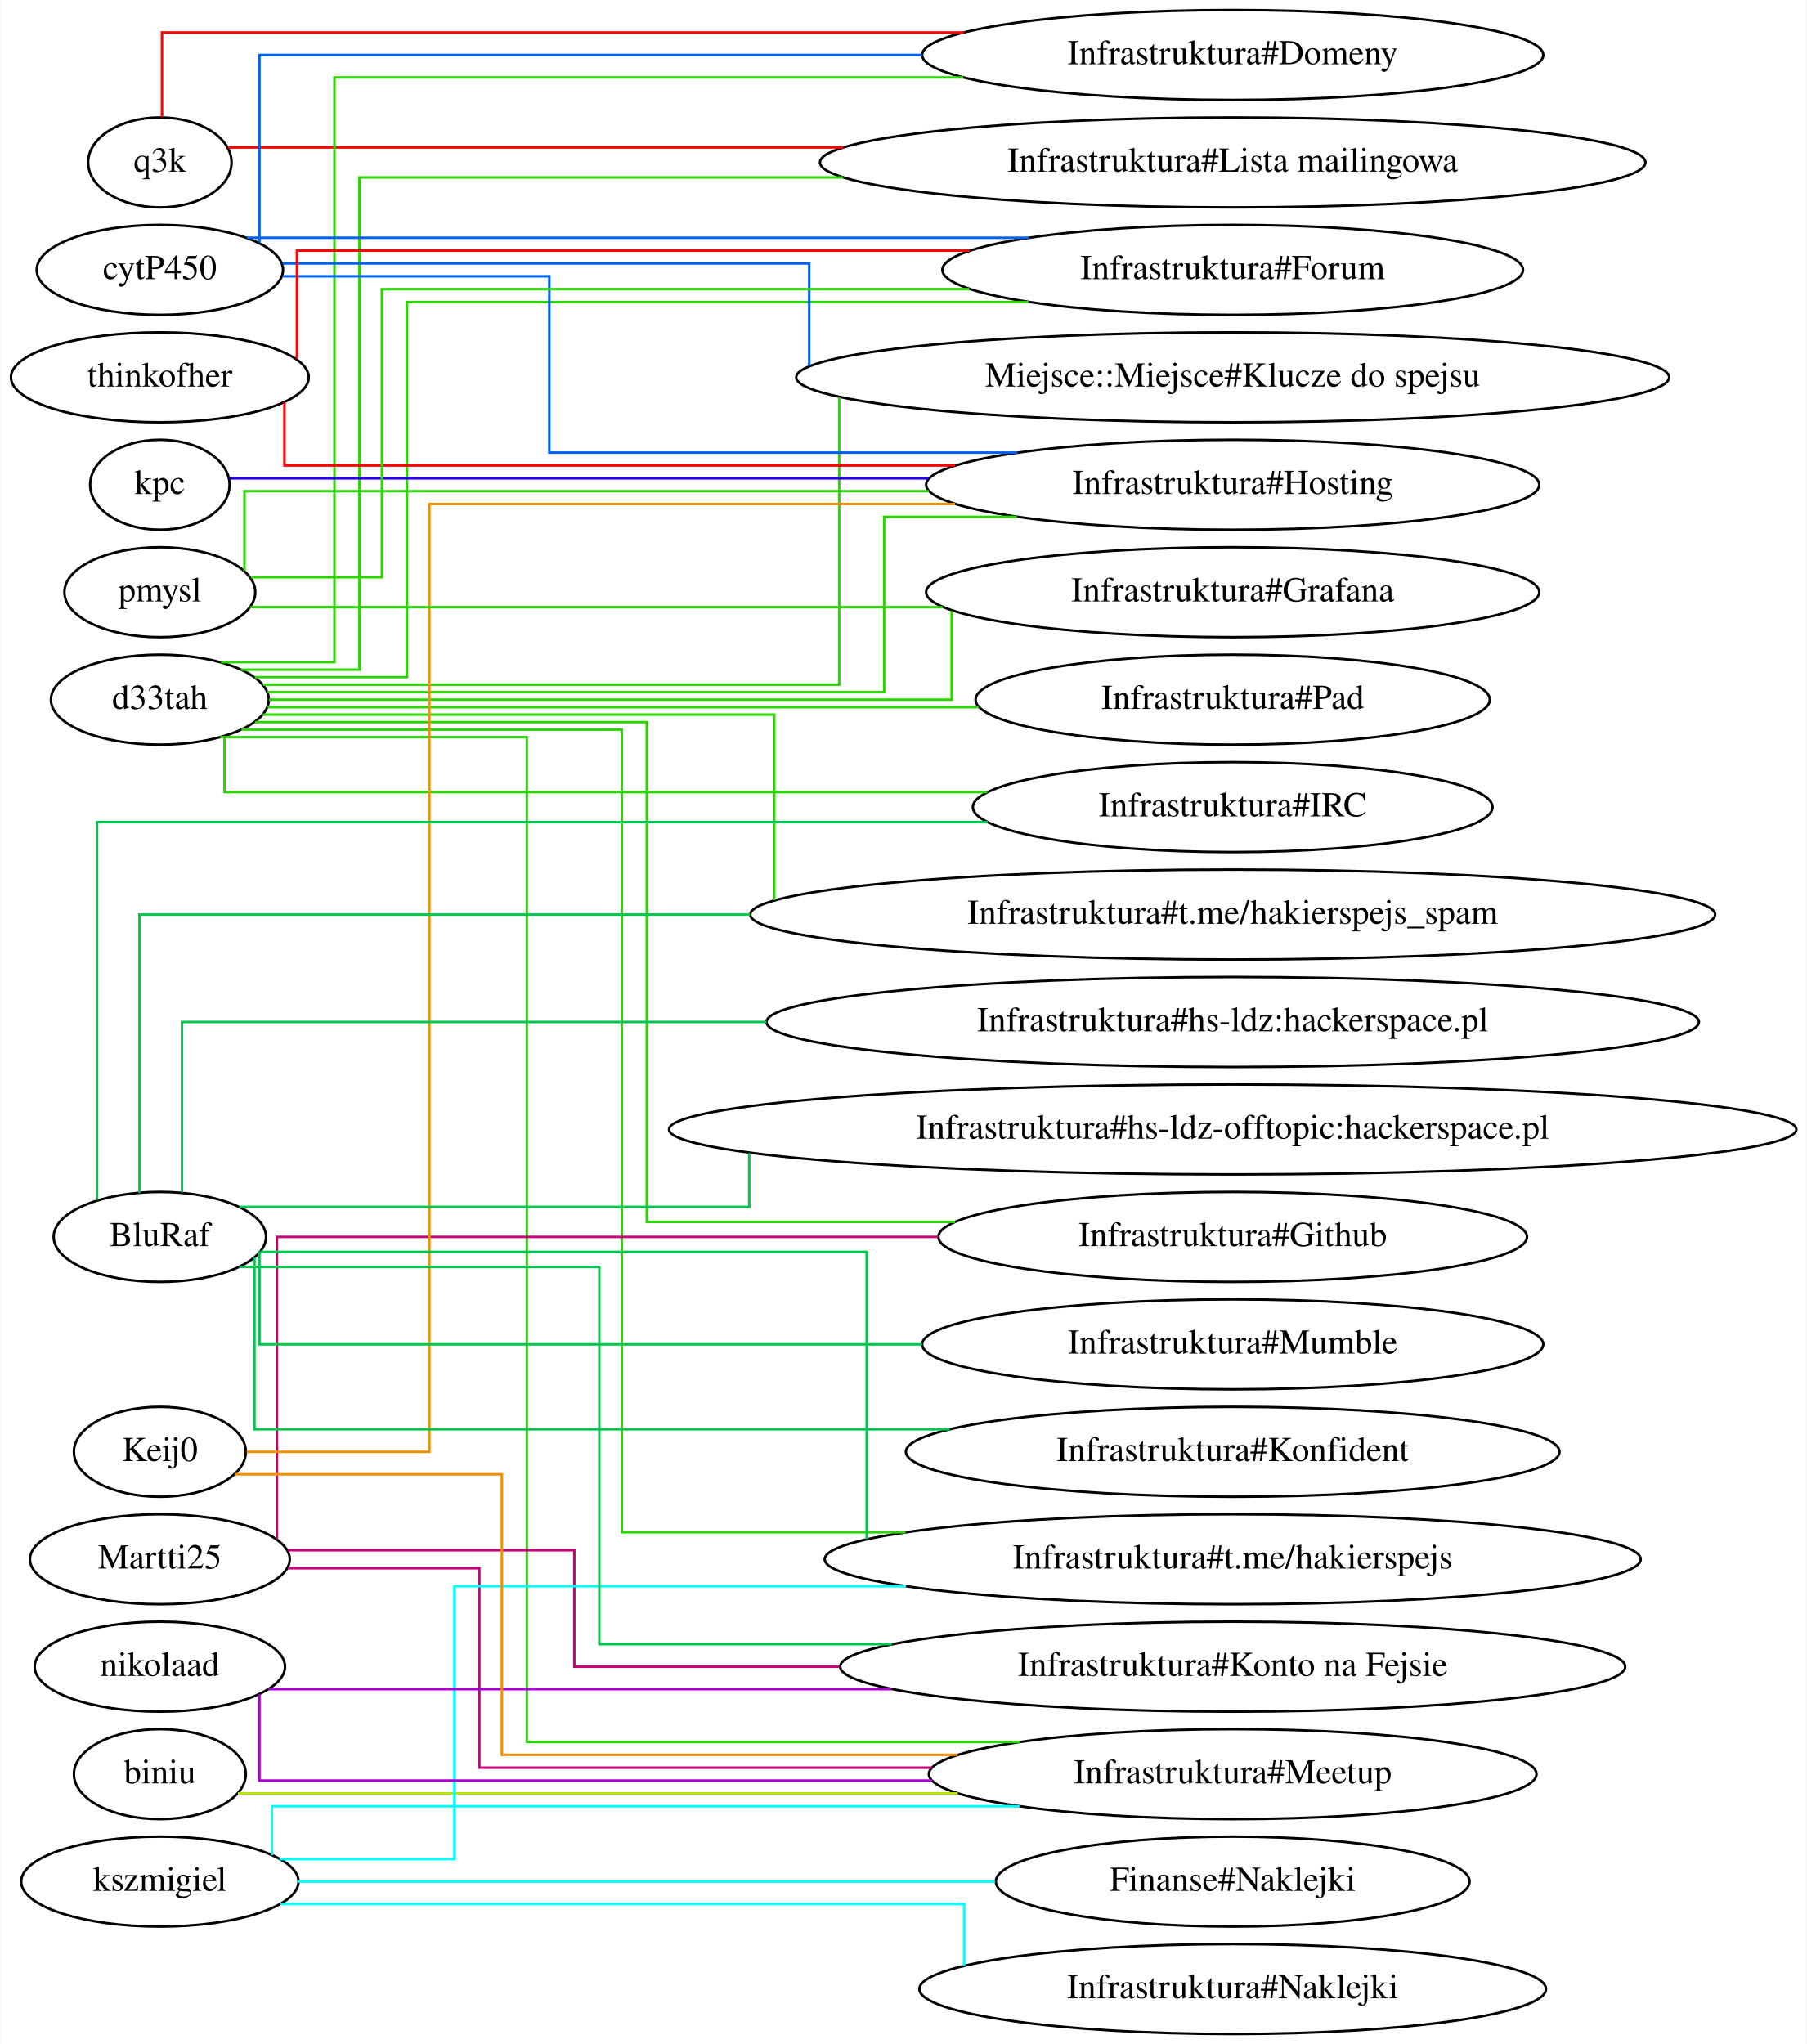
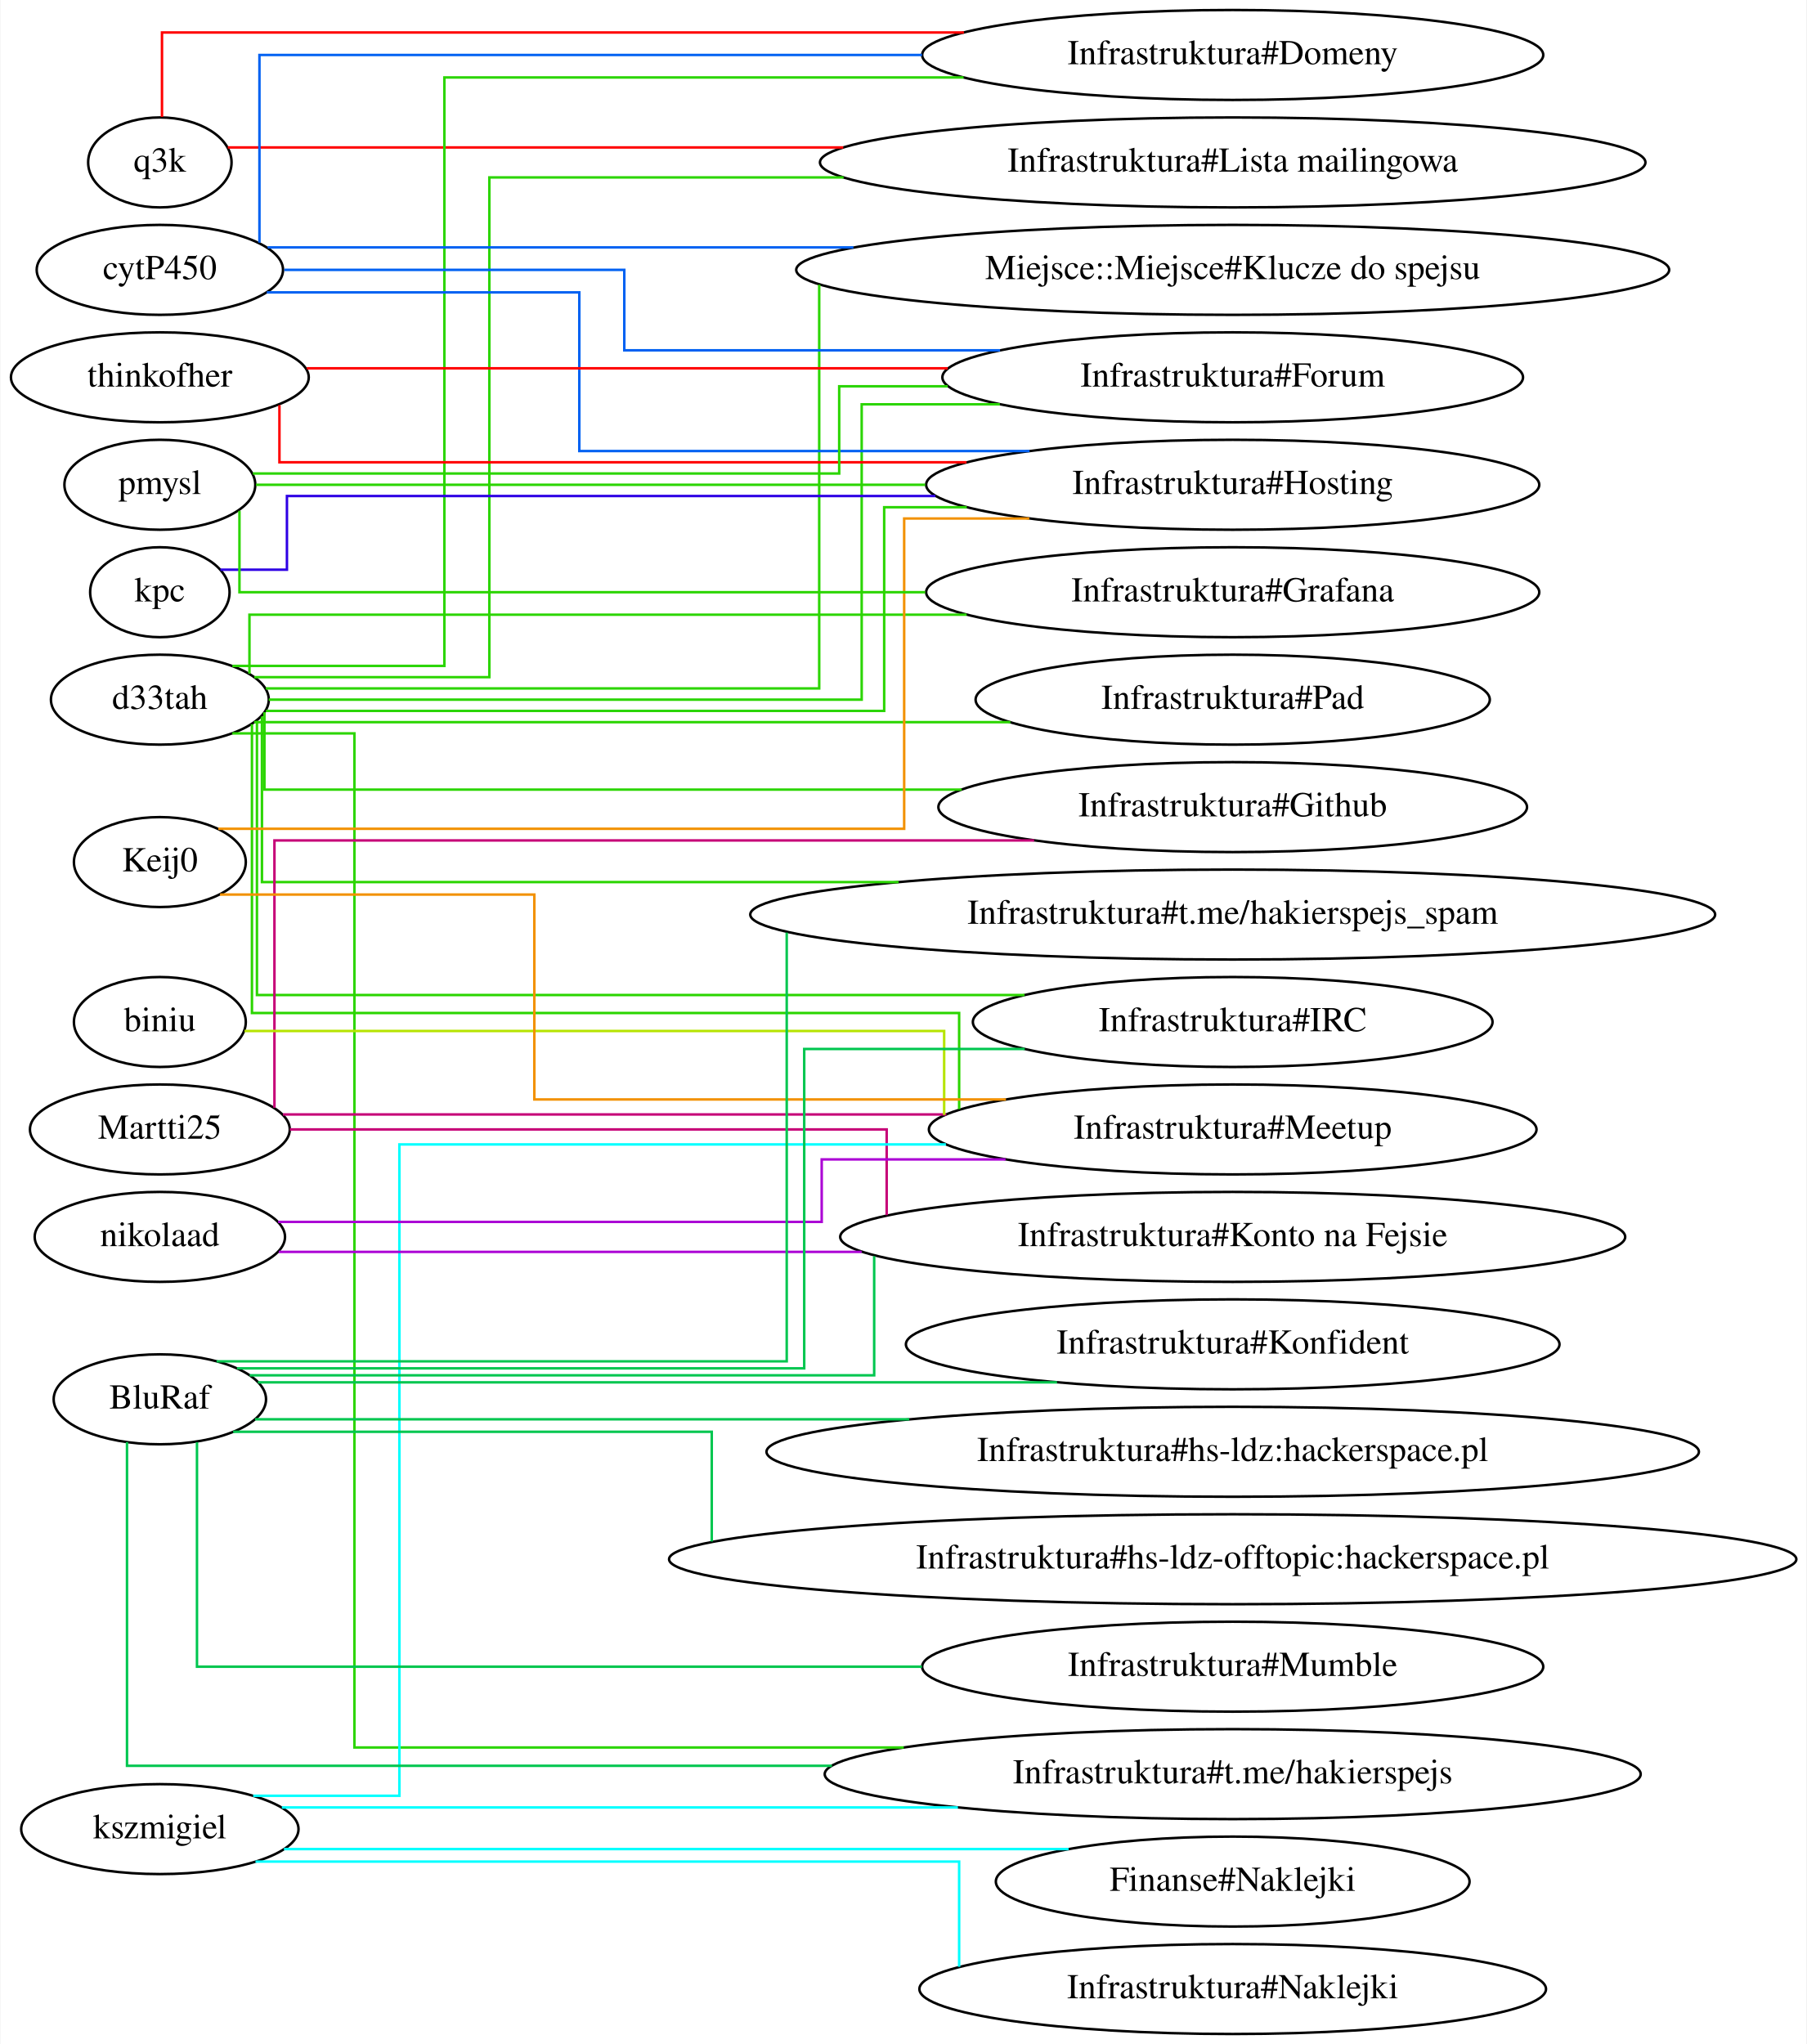
<svg xmlns="http://www.w3.org/2000/svg" width="723pt" height="818pt" viewBox="0.00 0.00 722.65 818.00">
  <g id="graph0" class="graph" transform="scale(1 1) rotate(0) translate(4 814)">
    <polygon fill="#ffffff" stroke="transparent" points="-4,4 -4,-814 718.649,-814 718.649,4 -4,4" />
    <g id="node1" class="node">
      <ellipse fill="none" stroke="#000000" cx="59.795" cy="-749" rx="28.695" ry="18" />
      <text text-anchor="middle" x="59.795" y="-745.3" font-family="Times,serif" font-size="14.00" fill="#000000">q3k</text>
    </g>
    <g id="node2" class="node">
      <ellipse fill="none" stroke="#000000" cx="489.119" cy="-792" rx="124.278" ry="18" />
      <text text-anchor="middle" x="489.119" y="-788.3" font-family="Times,serif" font-size="14.00" fill="#000000">Infrastruktura#Domeny</text>
    </g>
    <g id="edge1" class="edge">
      <path fill="none" stroke="#ff0000" d="M60.649,-767.187C60.649,-782.182 60.649,-801 60.649,-801 60.649,-801 254.63,-801 381.551,-801" />
    </g>
    <g id="node3" class="node">
      <ellipse fill="none" stroke="#000000" cx="489.119" cy="-749" rx="165.171" ry="18" />
      <text text-anchor="middle" x="489.119" y="-745.3" font-family="Times,serif" font-size="14.00" fill="#000000">Infrastruktura#Lista mailingowa</text>
    </g>
    <g id="edge2" class="edge">
      <path fill="none" stroke="#ff0000" d="M86.977,-755C135.915,-755 242.234,-755 333.265,-755" />
    </g>
    <g id="node4" class="node">
      <ellipse fill="none" stroke="#000000" cx="59.795" cy="-534" rx="43.592" ry="18" />
      <text text-anchor="middle" x="59.795" y="-530.3" font-family="Times,serif" font-size="14.00" fill="#000000">d33tah</text>
    </g>
-     <g id="edge14" class="edge">
-       <path fill="none" stroke="#2bd500" d="M84.227,-549C104.371,-549 129.649,-549 129.649,-549 129.649,-549 129.649,-783 129.649,-783 129.649,-783 275.382,-783 381.267,-783" />
-     </g>
    <g id="edge6" class="edge">
-       <path fill="none" stroke="#2bd500" d="M92.275,-546C114.383,-546 139.649,-546 139.649,-546 139.649,-546 139.649,-743 139.649,-743 139.649,-743 240.101,-743 333.292,-743" />
+       <path fill="none" stroke="#2bd500" d="M88.82,-547.5C122.552,-547.5 173.649,-547.5 173.649,-547.5 173.649,-547.5 173.649,-783 173.649,-783 173.649,-783 290.046,-783 381.435,-783" />
+     </g>
+     <g id="edge13" class="edge">
+       <path fill="none" stroke="#2bd500" d="M97.579,-543C136.542,-543 191.649,-543 191.649,-543 191.649,-543 191.649,-743 191.649,-743 191.649,-743 261.442,-743 333.415,-743" />
    </g>
    <g id="node5" class="node">
-       <ellipse fill="none" stroke="#000000" cx="489.119" cy="-491" rx="103.981" ry="18" />
-       <text text-anchor="middle" x="489.119" y="-487.3" font-family="Times,serif" font-size="14.00" fill="#000000">Infrastruktura#IRC</text>
-     </g>
-     <g id="edge3" class="edge">
-       <path fill="none" stroke="#2bd500" d="M85.649,-519.377C85.649,-509.034 85.649,-497 85.649,-497 85.649,-497 271.507,-497 390.935,-497" />
-     </g>
-     <g id="node6" class="node">
-       <ellipse fill="none" stroke="#000000" cx="489.119" cy="-190" rx="163.271" ry="18" />
-       <text text-anchor="middle" x="489.119" y="-186.3" font-family="Times,serif" font-size="14.00" fill="#000000">Infrastruktura#t.me/hakierspejs</text>
-     </g>
-     <g id="edge4" class="edge">
-       <path fill="none" stroke="#2bd500" d="M92.418,-522C145.486,-522 244.649,-522 244.649,-522 244.649,-522 244.649,-200.8 244.649,-200.8 244.649,-200.8 300.171,-200.8 358.296,-200.8" />
-     </g>
-     <g id="node7" class="node">
      <ellipse fill="none" stroke="#000000" cx="489.119" cy="-577" rx="122.678" ry="18" />
      <text text-anchor="middle" x="489.119" y="-573.3" font-family="Times,serif" font-size="14.00" fill="#000000">Infrastruktura#Grafana</text>
    </g>
-     <g id="edge5" class="edge">
-       <path fill="none" stroke="#2bd500" d="M103.519,-534C190.441,-534 376.649,-534 376.649,-534 376.649,-534 376.649,-557.19 376.649,-569.51" />
-     </g>
-     <g id="node8" class="node">
+     <g id="edge3" class="edge">
+       <path fill="none" stroke="#2bd500" d="M95.649,-544.386C95.649,-554.385 95.649,-568 95.649,-568 95.649,-568 266.113,-568 382.641,-568" />
+     </g>
+     <g id="node6" class="node">
      <ellipse fill="none" stroke="#000000" cx="489.119" cy="-620" rx="122.678" ry="18" />
      <text text-anchor="middle" x="489.119" y="-616.3" font-family="Times,serif" font-size="14.00" fill="#000000">Infrastruktura#Hosting</text>
    </g>
-     <g id="edge7" class="edge">
-       <path fill="none" stroke="#2bd500" d="M102.876,-537C183.62,-537 349.649,-537 349.649,-537 349.649,-537 349.649,-607.143 349.649,-607.143 349.649,-607.143 374.243,-607.143 402.775,-607.143" />
-     </g>
-     <g id="node9" class="node">
-       <ellipse fill="none" stroke="#000000" cx="489.119" cy="-663" rx="174.669" ry="18" />
-       <text text-anchor="middle" x="489.119" y="-659.3" font-family="Times,serif" font-size="14.00" fill="#000000">Miejsce::Miejsce#Klucze do spejsu</text>
-     </g>
-     <g id="edge8" class="edge">
-       <path fill="none" stroke="#2bd500" d="M101.084,-540C177.134,-540 331.649,-540 331.649,-540 331.649,-540 331.649,-627.565 331.649,-654.93" />
-     </g>
-     <g id="node10" class="node">
-       <ellipse fill="none" stroke="#000000" cx="489.119" cy="-104" rx="121.578" ry="18" />
-       <text text-anchor="middle" x="489.119" y="-100.3" font-family="Times,serif" font-size="14.00" fill="#000000">Infrastruktura#Meetup</text>
-     </g>
-     <g id="edge9" class="edge">
-       <path fill="none" stroke="#2bd500" d="M84.045,-519C125.756,-519 206.649,-519 206.649,-519 206.649,-519 206.649,-116.857 206.649,-116.857 206.649,-116.857 320.815,-116.857 403.986,-116.857" />
-     </g>
-     <g id="node11" class="node">
+     <g id="edge4" class="edge">
+       <path fill="none" stroke="#2bd500" d="M102.252,-529.5C182.762,-529.5 349.649,-529.5 349.649,-529.5 349.649,-529.5 349.649,-611 349.649,-611 349.649,-611 363.612,-611 382.702,-611" />
+     </g>
+     <g id="node7" class="node">
+       <ellipse fill="none" stroke="#000000" cx="489.119" cy="-362" rx="121.578" ry="18" />
+       <text text-anchor="middle" x="489.119" y="-358.3" font-family="Times,serif" font-size="14.00" fill="#000000">Infrastruktura#Meetup</text>
+     </g>
+     <g id="edge5" class="edge">
+       <path fill="none" stroke="#2bd500" d="M96.649,-524.16C96.649,-494.598 96.649,-408.6 96.649,-408.6 96.649,-408.6 379.649,-408.6 379.649,-408.6 379.649,-408.6 379.649,-383.468 379.649,-370.117" />
+     </g>
+     <g id="node8" class="node">
      <ellipse fill="none" stroke="#000000" cx="489.119" cy="-534" rx="102.882" ry="18" />
      <text text-anchor="middle" x="489.119" y="-530.3" font-family="Times,serif" font-size="14.00" fill="#000000">Infrastruktura#Pad</text>
    </g>
+     <g id="edge7" class="edge">
+       <path fill="none" stroke="#2bd500" d="M97.518,-525C164.734,-525 306.902,-525 400.174,-525" />
+     </g>
+     <g id="node9" class="node">
+       <ellipse fill="none" stroke="#000000" cx="489.119" cy="-491" rx="117.779" ry="18" />
+       <text text-anchor="middle" x="489.119" y="-487.3" font-family="Times,serif" font-size="14.00" fill="#000000">Infrastruktura#Github</text>
+     </g>
+     <g id="edge8" class="edge">
+       <path fill="none" stroke="#2bd500" d="M101.649,-528.994C101.649,-519.102 101.649,-498 101.649,-498 101.649,-498 266.045,-498 380.672,-498" />
+     </g>
+     <g id="node10" class="node">
+       <ellipse fill="none" stroke="#000000" cx="489.119" cy="-663" rx="116.18" ry="18" />
+       <text text-anchor="middle" x="489.119" y="-659.3" font-family="Times,serif" font-size="14.00" fill="#000000">Infrastruktura#Forum</text>
+     </g>
+     <g id="edge9" class="edge">
+       <path fill="none" stroke="#2bd500" d="M103.37,-534C182.257,-534 340.649,-534 340.649,-534 340.649,-534 340.649,-652.2 340.649,-652.2 340.649,-652.2 366.104,-652.2 395.934,-652.2" />
+     </g>
+     <g id="node11" class="node">
+       <ellipse fill="none" stroke="#000000" cx="489.119" cy="-706" rx="174.669" ry="18" />
+       <text text-anchor="middle" x="489.119" y="-702.3" font-family="Times,serif" font-size="14.00" fill="#000000">Miejsce::Miejsce#Klucze do spejsu</text>
+     </g>
    <g id="edge10" class="edge">
-       <path fill="none" stroke="#2bd500" d="M102.926,-531C168.95,-531 296.927,-531 387.432,-531" />
+       <path fill="none" stroke="#2bd500" d="M102.188,-538.5C176.773,-538.5 323.649,-538.5 323.649,-538.5 323.649,-538.5 323.649,-670.2 323.649,-700.039" />
    </g>
    <g id="node12" class="node">
-       <ellipse fill="none" stroke="#000000" cx="489.119" cy="-319" rx="117.779" ry="18" />
-       <text text-anchor="middle" x="489.119" y="-315.3" font-family="Times,serif" font-size="14.00" fill="#000000">Infrastruktura#Github</text>
-     </g>
-     <g id="edge11" class="edge">
-       <path fill="none" stroke="#2bd500" d="M97.827,-525C154.534,-525 254.649,-525 254.649,-525 254.649,-525 254.649,-325 254.649,-325 254.649,-325 317.461,-325 378.064,-325" />
-     </g>
-     <g id="node13" class="node">
-       <ellipse fill="none" stroke="#000000" cx="489.119" cy="-706" rx="116.18" ry="18" />
-       <text text-anchor="middle" x="489.119" y="-702.3" font-family="Times,serif" font-size="14.00" fill="#000000">Infrastruktura#Forum</text>
-     </g>
-     <g id="edge12" class="edge">
-       <path fill="none" stroke="#2bd500" d="M97.732,-543C125.609,-543 158.649,-543 158.649,-543 158.649,-543 158.649,-693.143 158.649,-693.143 158.649,-693.143 309.568,-693.143 407.43,-693.143" />
-     </g>
-     <g id="node14" class="node">
      <ellipse fill="none" stroke="#000000" cx="489.119" cy="-448" rx="193.066" ry="18" />
      <text text-anchor="middle" x="489.119" y="-444.3" font-family="Times,serif" font-size="14.00" fill="#000000">Infrastruktura#t.me/hakierspejs_spam</text>
    </g>
-     <g id="edge13" class="edge">
-       <path fill="none" stroke="#2bd500" d="M100.945,-528C170.934,-528 305.649,-528 305.649,-528 305.649,-528 305.649,-472.097 305.649,-453.753" />
+     <g id="edge11" class="edge">
+       <path fill="none" stroke="#2bd500" d="M100.649,-527.263C100.649,-509.191 100.649,-461 100.649,-461 100.649,-461 243.06,-461 355.43,-461" />
+     </g>
+     <g id="node13" class="node">
+       <ellipse fill="none" stroke="#000000" cx="489.119" cy="-405" rx="103.981" ry="18" />
+       <text text-anchor="middle" x="489.119" y="-401.3" font-family="Times,serif" font-size="14.00" fill="#000000">Infrastruktura#IRC</text>
+     </g>
+     <g id="edge12" class="edge">
+       <path fill="none" stroke="#2bd500" d="M98.649,-525.499C98.649,-498.397 98.649,-415.8 98.649,-415.8 98.649,-415.8 291.156,-415.8 405.833,-415.8" />
+     </g>
+     <g id="node14" class="node">
+       <ellipse fill="none" stroke="#000000" cx="489.119" cy="-104" rx="163.271" ry="18" />
+       <text text-anchor="middle" x="489.119" y="-100.3" font-family="Times,serif" font-size="14.00" fill="#000000">Infrastruktura#t.me/hakierspejs</text>
+     </g>
+     <g id="edge14" class="edge">
+       <path fill="none" stroke="#2bd500" d="M88.785,-520.5C110.92,-520.5 137.649,-520.5 137.649,-520.5 137.649,-520.5 137.649,-114.667 137.649,-114.667 137.649,-114.667 257.714,-114.667 357.495,-114.667" />
    </g>
    <g id="node15" class="node">
      <ellipse fill="none" stroke="#000000" cx="59.795" cy="-706" rx="49.291" ry="18" />
      <text text-anchor="middle" x="59.795" y="-702.3" font-family="Times,serif" font-size="14.00" fill="#000000">cytP450</text>
    </g>
+     <g id="edge16" class="edge">
+       <path fill="none" stroke="#0061f2" d="M99.649,-716.892C99.649,-740.033 99.649,-792 99.649,-792 99.649,-792 250.837,-792 364.818,-792" />
+     </g>
+     <g id="edge18" class="edge">
+       <path fill="none" stroke="#0061f2" d="M102.586,-697C152.317,-697 227.649,-697 227.649,-697 227.649,-697 227.649,-633.5 227.649,-633.5 227.649,-633.5 331.067,-633.5 407.822,-633.5" />
+     </g>
+     <g id="edge17" class="edge">
+       <path fill="none" stroke="#0061f2" d="M109.6,-706C164.653,-706 245.649,-706 245.649,-706 245.649,-706 245.649,-673.8 245.649,-673.8 245.649,-673.8 327.299,-673.8 396.032,-673.8" />
+     </g>
    <g id="edge15" class="edge">
-       <path fill="none" stroke="#0061f2" d="M99.649,-716.892C99.649,-740.033 99.649,-792 99.649,-792 99.649,-792 250.837,-792 364.818,-792" />
-     </g>
-     <g id="edge17" class="edge">
-       <path fill="none" stroke="#0061f2" d="M109.108,-703.429C154.769,-703.429 215.649,-703.429 215.649,-703.429 215.649,-703.429 215.649,-632.857 215.649,-632.857 215.649,-632.857 322.808,-632.857 402.967,-632.857" />
-     </g>
-     <g id="edge18" class="edge">
-       <path fill="none" stroke="#0061f2" d="M108.977,-708.571C184.311,-708.571 319.649,-708.571 319.649,-708.571 319.649,-708.571 319.649,-679.063 319.649,-667.536" />
-     </g>
-     <g id="edge16" class="edge">
-       <path fill="none" stroke="#0061f2" d="M94.564,-718.857C162.237,-718.857 313.265,-718.857 407.6,-718.857" />
+       <path fill="none" stroke="#0061f2" d="M102.926,-715C157.467,-715 254.287,-715 337.335,-715" />
    </g>
    <g id="node16" class="node">
-       <ellipse fill="none" stroke="#000000" cx="59.795" cy="-190" rx="51.991" ry="18" />
-       <text text-anchor="middle" x="59.795" y="-186.3" font-family="Times,serif" font-size="14.00" fill="#000000">Martti25</text>
+       <ellipse fill="none" stroke="#000000" cx="59.795" cy="-362" rx="51.991" ry="18" />
+       <text text-anchor="middle" x="59.795" y="-358.3" font-family="Times,serif" font-size="14.00" fill="#000000">Martti25</text>
    </g>
    <g id="edge19" class="edge">
-       <path fill="none" stroke="#c60077" d="M111.061,-186.4C146.631,-186.4 187.649,-186.4 187.649,-186.4 187.649,-186.4 187.649,-106.571 187.649,-106.571 187.649,-106.571 284.7,-106.571 368.671,-106.571" />
+       <path fill="none" stroke="#c60077" d="M109.044,-368C173.358,-368 287.935,-368 374.526,-368" />
+     </g>
+     <g id="edge21" class="edge">
+       <path fill="none" stroke="#c60077" d="M105.649,-370.694C105.649,-397.593 105.649,-477.667 105.649,-477.667 105.649,-477.667 297.343,-477.667 409.664,-477.667" />
+     </g>
+     <g id="node17" class="node">
+       <ellipse fill="none" stroke="#000000" cx="489.119" cy="-319" rx="157.072" ry="18" />
+       <text text-anchor="middle" x="489.119" y="-315.3" font-family="Times,serif" font-size="14.00" fill="#000000">Infrastruktura#Konto na Fejsie</text>
    </g>
    <g id="edge20" class="edge">
-       <path fill="none" stroke="#c60077" d="M106.649,-198.07C106.649,-226.311 106.649,-319 106.649,-319 106.649,-319 258.866,-319 371.245,-319" />
-     </g>
-     <g id="node17" class="node">
-       <ellipse fill="none" stroke="#000000" cx="489.119" cy="-147" rx="157.072" ry="18" />
-       <text text-anchor="middle" x="489.119" y="-143.3" font-family="Times,serif" font-size="14.00" fill="#000000">Infrastruktura#Konto na Fejsie</text>
-     </g>
-     <g id="edge21" class="edge">
-       <path fill="none" stroke="#c60077" d="M110.91,-193.6C159.642,-193.6 225.649,-193.6 225.649,-193.6 225.649,-193.6 225.649,-147 225.649,-147 225.649,-147 275.406,-147 331.674,-147" />
+       <path fill="none" stroke="#c60077" d="M111.794,-362C195.454,-362 350.649,-362 350.649,-362 350.649,-362 350.649,-340.266 350.649,-327.702" />
    </g>
    <g id="node18" class="node">
-       <ellipse fill="none" stroke="#000000" cx="59.795" cy="-104" rx="34.394" ry="18" />
-       <text text-anchor="middle" x="59.795" y="-100.3" font-family="Times,serif" font-size="14.00" fill="#000000">biniu</text>
+       <ellipse fill="none" stroke="#000000" cx="59.795" cy="-405" rx="34.394" ry="18" />
+       <text text-anchor="middle" x="59.795" y="-401.3" font-family="Times,serif" font-size="14.00" fill="#000000">biniu</text>
    </g>
    <g id="edge22" class="edge">
-       <path fill="none" stroke="#b6e400" d="M91.016,-96.286C150.641,-96.286 283.298,-96.286 379.118,-96.286" />
+       <path fill="none" stroke="#b6e400" d="M93.681,-401.4C174.837,-401.4 373.649,-401.4 373.649,-401.4 373.649,-401.4 373.649,-378.773 373.649,-367.814" />
    </g>
    <g id="node19" class="node">
-       <ellipse fill="none" stroke="#000000" cx="59.795" cy="-61" rx="55.491" ry="18" />
-       <text text-anchor="middle" x="59.795" y="-57.3" font-family="Times,serif" font-size="14.00" fill="#000000">kszmigiel</text>
-     </g>
-     <g id="edge24" class="edge">
-       <path fill="none" stroke="#00ffff" d="M107.731,-70C140.359,-70 177.649,-70 177.649,-70 177.649,-70 177.649,-179.2 177.649,-179.2 177.649,-179.2 273.145,-179.2 358.382,-179.2" />
+       <ellipse fill="none" stroke="#000000" cx="59.795" cy="-82" rx="55.491" ry="18" />
+       <text text-anchor="middle" x="59.795" y="-78.3" font-family="Times,serif" font-size="14.00" fill="#000000">kszmigiel</text>
    </g>
    <g id="edge23" class="edge">
-       <path fill="none" stroke="#00ffff" d="M104.649,-71.543C104.649,-80.235 104.649,-91.143 104.649,-91.143 104.649,-91.143 290.525,-91.143 403.793,-91.143" />
+       <path fill="none" stroke="#00ffff" d="M97.129,-95.333C124.043,-95.333 155.649,-95.333 155.649,-95.333 155.649,-95.333 155.649,-356 155.649,-356 155.649,-356 277.897,-356 374.358,-356" />
+     </g>
+     <g id="edge26" class="edge">
+       <path fill="none" stroke="#00ffff" d="M108.626,-90.667C174.009,-90.667 291.874,-90.667 379.156,-90.667" />
    </g>
    <g id="node20" class="node">
      <ellipse fill="none" stroke="#000000" cx="489.119" cy="-18" rx="125.378" ry="18" />
      <text text-anchor="middle" x="489.119" y="-14.3" font-family="Times,serif" font-size="14.00" fill="#000000">Infrastruktura#Naklejki</text>
    </g>
-     <g id="edge25" class="edge">
-       <path fill="none" stroke="#00ffff" d="M107.98,-52C197.766,-52 381.649,-52 381.649,-52 381.649,-52 381.649,-37.357 381.649,-27.291" />
+     <g id="edge24" class="edge">
+       <path fill="none" stroke="#00ffff" d="M98.059,-69C182.959,-69 379.649,-69 379.649,-69 379.649,-69 379.649,-41.495 379.649,-26.884" />
    </g>
    <g id="node21" class="node">
      <ellipse fill="none" stroke="#000000" cx="489.119" cy="-61" rx="94.783" ry="18" />
      <text text-anchor="middle" x="489.119" y="-57.3" font-family="Times,serif" font-size="14.00" fill="#000000">Finanse#Naklejki</text>
    </g>
-     <g id="edge26" class="edge">
-       <path fill="none" stroke="#00ffff" d="M115.043,-61C185.475,-61 308.363,-61 393.994,-61" />
+     <g id="edge25" class="edge">
+       <path fill="none" stroke="#00ffff" d="M109.463,-74C187.048,-74 337.043,-74 423.458,-74" />
    </g>
    <g id="node22" class="node">
-       <ellipse fill="none" stroke="#000000" cx="59.795" cy="-147" rx="50.091" ry="18" />
-       <text text-anchor="middle" x="59.795" y="-143.3" font-family="Times,serif" font-size="14.00" fill="#000000">nikolaad</text>
+       <ellipse fill="none" stroke="#000000" cx="59.795" cy="-319" rx="50.091" ry="18" />
+       <text text-anchor="middle" x="59.795" y="-315.3" font-family="Times,serif" font-size="14.00" fill="#000000">nikolaad</text>
    </g>
    <g id="edge27" class="edge">
-       <path fill="none" stroke="#ab00d5" d="M99.649,-135.968C99.649,-122.481 99.649,-101.429 99.649,-101.429 99.649,-101.429 254.412,-101.429 368.822,-101.429" />
+       <path fill="none" stroke="#ab00d5" d="M107.145,-325C183.327,-325 324.649,-325 324.649,-325 324.649,-325 324.649,-350 324.649,-350 324.649,-350 360.188,-350 398.225,-350" />
    </g>
    <g id="edge28" class="edge">
-       <path fill="none" stroke="#ab00d5" d="M103.323,-138C161.308,-138 266.565,-138 352.504,-138" />
+       <path fill="none" stroke="#ab00d5" d="M107.38,-313C163.379,-313 259.078,-313 340.644,-313" />
    </g>
    <g id="node23" class="node">
-       <ellipse fill="none" stroke="#000000" cx="59.795" cy="-233" rx="34.394" ry="18" />
-       <text text-anchor="middle" x="59.795" y="-229.3" font-family="Times,serif" font-size="14.00" fill="#000000">Keij0</text>
+       <ellipse fill="none" stroke="#000000" cx="59.795" cy="-469" rx="34.394" ry="18" />
+       <text text-anchor="middle" x="59.795" y="-465.3" font-family="Times,serif" font-size="14.00" fill="#000000">Keij0</text>
    </g>
    <g id="edge30" class="edge">
-       <path fill="none" stroke="#f29100" d="M94.514,-233C126.044,-233 167.649,-233 167.649,-233 167.649,-233 167.649,-612.286 167.649,-612.286 167.649,-612.286 285.118,-612.286 378.038,-612.286" />
+       <path fill="none" stroke="#f29100" d="M83.167,-482.333C153.383,-482.333 357.649,-482.333 357.649,-482.333 357.649,-482.333 357.649,-606.5 357.649,-606.5 357.649,-606.5 380.832,-606.5 407.728,-606.5" />
    </g>
    <g id="edge29" class="edge">
-       <path fill="none" stroke="#f29100" d="M89.828,-224C130.113,-224 196.649,-224 196.649,-224 196.649,-224 196.649,-111.714 196.649,-111.714 196.649,-111.714 296.059,-111.714 378.966,-111.714" />
+       <path fill="none" stroke="#f29100" d="M83.871,-456C126.232,-456 209.649,-456 209.649,-456 209.649,-456 209.649,-374 209.649,-374 209.649,-374 316.78,-374 398.384,-374" />
    </g>
    <g id="node24" class="node">
-       <ellipse fill="none" stroke="#000000" cx="59.795" cy="-319" rx="42.494" ry="18" />
-       <text text-anchor="middle" x="59.795" y="-315.3" font-family="Times,serif" font-size="14.00" fill="#000000">BluRaf</text>
+       <ellipse fill="none" stroke="#000000" cx="59.795" cy="-254" rx="42.494" ry="18" />
+       <text text-anchor="middle" x="59.795" y="-250.3" font-family="Times,serif" font-size="14.00" fill="#000000">BluRaf</text>
+     </g>
+     <g id="edge35" class="edge">
+       <path fill="none" stroke="#00c64f" d="M82.499,-269.2C144.249,-269.2 310.649,-269.2 310.649,-269.2 310.649,-269.2 310.649,-407.319 310.649,-440.769" />
+     </g>
+     <g id="edge36" class="edge">
+       <path fill="none" stroke="#00c64f" d="M90.642,-266.4C159.085,-266.4 317.649,-266.4 317.649,-266.4 317.649,-266.4 317.649,-394.2 317.649,-394.2 317.649,-394.2 362.208,-394.2 405.896,-394.2" />
+     </g>
+     <g id="edge38" class="edge">
+       <path fill="none" stroke="#00c64f" d="M46.649,-236.888C46.649,-198.199 46.649,-107.333 46.649,-107.333 46.649,-107.333 202.125,-107.333 328.752,-107.333" />
+     </g>
+     <g id="edge32" class="edge">
+       <path fill="none" stroke="#00c64f" d="M95.709,-263.6C172.484,-263.6 345.649,-263.6 345.649,-263.6 345.649,-263.6 345.649,-296.075 345.649,-311.297" />
+     </g>
+     <g id="node25" class="node">
+       <ellipse fill="none" stroke="#000000" cx="489.119" cy="-190" rx="225.56" ry="18" />
+       <text text-anchor="middle" x="489.119" y="-186.3" font-family="Times,serif" font-size="14.00" fill="#000000">Infrastruktura#hs-ldz-offtopic:hackerspace.pl</text>
    </g>
    <g id="edge31" class="edge">
-       <path fill="none" stroke="#00c64f" d="M34.649,-333.731C34.649,-374.358 34.649,-485 34.649,-485 34.649,-485 257.464,-485 391.066,-485" />
-     </g>
-     <g id="edge32" class="edge">
-       <path fill="none" stroke="#00c64f" d="M99.721,-313C177.69,-313 342.649,-313 342.649,-313 342.649,-313 342.649,-225.435 342.649,-198.07" />
-     </g>
-     <g id="edge36" class="edge">
-       <path fill="none" stroke="#00c64f" d="M51.649,-336.666C51.649,-371.996 51.649,-448 51.649,-448 51.649,-448 178.773,-448 295.965,-448" />
-     </g>
-     <g id="edge35" class="edge">
-       <path fill="none" stroke="#00c64f" d="M91.641,-307C142.317,-307 235.649,-307 235.649,-307 235.649,-307 235.649,-156 235.649,-156 235.649,-156 292.745,-156 352.739,-156" />
-     </g>
-     <g id="node25" class="node">
-       <ellipse fill="none" stroke="#000000" cx="489.119" cy="-276" rx="124.278" ry="18" />
-       <text text-anchor="middle" x="489.119" y="-272.3" font-family="Times,serif" font-size="14.00" fill="#000000">Infrastruktura#Mumble</text>
+       <path fill="none" stroke="#00c64f" d="M89.123,-241C149.199,-241 280.649,-241 280.649,-241 280.649,-241 280.649,-211.105 280.649,-197.091" />
+     </g>
+     <g id="node26" class="node">
+       <ellipse fill="none" stroke="#000000" cx="489.119" cy="-147" rx="124.278" ry="18" />
+       <text text-anchor="middle" x="489.119" y="-143.3" font-family="Times,serif" font-size="14.00" fill="#000000">Infrastruktura#Mumble</text>
    </g>
    <g id="edge33" class="edge">
-       <path fill="none" stroke="#00c64f" d="M99.649,-313.021C99.649,-301.206 99.649,-276 99.649,-276 99.649,-276 250.837,-276 364.818,-276" />
-     </g>
-     <g id="node26" class="node">
-       <ellipse fill="none" stroke="#000000" cx="489.119" cy="-233" rx="130.777" ry="18" />
-       <text text-anchor="middle" x="489.119" y="-229.3" font-family="Times,serif" font-size="14.00" fill="#000000">Infrastruktura#Konfident</text>
+       <path fill="none" stroke="#00c64f" d="M74.649,-236.809C74.649,-206.562 74.649,-147 74.649,-147 74.649,-147 242.68,-147 364.765,-147" />
+     </g>
+     <g id="node27" class="node">
+       <ellipse fill="none" stroke="#000000" cx="489.119" cy="-276" rx="130.777" ry="18" />
+       <text text-anchor="middle" x="489.119" y="-272.3" font-family="Times,serif" font-size="14.00" fill="#000000">Infrastruktura#Konfident</text>
    </g>
    <g id="edge34" class="edge">
-       <path fill="none" stroke="#00c64f" d="M97.649,-310.76C97.649,-290.896 97.649,-242 97.649,-242 97.649,-242 260.274,-242 375.89,-242" />
-     </g>
-     <g id="node27" class="node">
-       <ellipse fill="none" stroke="#000000" cx="489.119" cy="-405" rx="186.567" ry="18" />
-       <text text-anchor="middle" x="489.119" y="-401.3" font-family="Times,serif" font-size="14.00" fill="#000000">Infrastruktura#hs-ldz:hackerspace.pl</text>
+       <path fill="none" stroke="#00c64f" d="M99.032,-260.8C171.586,-260.8 327.612,-260.8 418.825,-260.8" />
+     </g>
+     <g id="node28" class="node">
+       <ellipse fill="none" stroke="#000000" cx="489.119" cy="-233" rx="186.567" ry="18" />
+       <text text-anchor="middle" x="489.119" y="-229.3" font-family="Times,serif" font-size="14.00" fill="#000000">Infrastruktura#hs-ldz:hackerspace.pl</text>
    </g>
    <g id="edge37" class="edge">
-       <path fill="none" stroke="#00c64f" d="M68.649,-336.819C68.649,-362.009 68.649,-405 68.649,-405 68.649,-405 190.17,-405 302.553,-405" />
-     </g>
-     <g id="node28" class="node">
-       <ellipse fill="none" stroke="#000000" cx="489.119" cy="-362" rx="225.56" ry="18" />
-       <text text-anchor="middle" x="489.119" y="-358.3" font-family="Times,serif" font-size="14.00" fill="#000000">Infrastruktura#hs-ldz-offtopic:hackerspace.pl</text>
-     </g>
-     <g id="edge38" class="edge">
-       <path fill="none" stroke="#00c64f" d="M91.603,-331C155.981,-331 295.649,-331 295.649,-331 295.649,-331 295.649,-343.414 295.649,-352.531" />
+       <path fill="none" stroke="#00c64f" d="M97.894,-246C156.074,-246 269.772,-246 359.669,-246" />
    </g>
    <g id="node29" class="node">
-       <ellipse fill="none" stroke="#000000" cx="59.795" cy="-620" rx="27.895" ry="18" />
-       <text text-anchor="middle" x="59.795" y="-616.3" font-family="Times,serif" font-size="14.00" fill="#000000">kpc</text>
+       <ellipse fill="none" stroke="#000000" cx="59.795" cy="-577" rx="27.895" ry="18" />
+       <text text-anchor="middle" x="59.795" y="-573.3" font-family="Times,serif" font-size="14.00" fill="#000000">kpc</text>
    </g>
    <g id="edge39" class="edge">
-       <path fill="none" stroke="#2e00e4" d="M87.633,-622.571C143.191,-622.571 270.781,-622.571 367.325,-622.571" />
+       <path fill="none" stroke="#2e00e4" d="M84.031,-586C97.129,-586 110.649,-586 110.649,-586 110.649,-586 110.649,-615.5 110.649,-615.5 110.649,-615.5 259.183,-615.5 370.148,-615.5" />
    </g>
    <g id="node30" class="node">
      <ellipse fill="none" stroke="#000000" cx="59.795" cy="-663" rx="59.59" ry="18" />
      <text text-anchor="middle" x="59.795" y="-659.3" font-family="Times,serif" font-size="14.00" fill="#000000">thinkofher</text>
    </g>
    <g id="edge41" class="edge">
-       <path fill="none" stroke="#ff0000" d="M109.649,-652.983C109.649,-642.551 109.649,-627.714 109.649,-627.714 109.649,-627.714 266.097,-627.714 378.085,-627.714" />
+       <path fill="none" stroke="#ff0000" d="M107.649,-651.867C107.649,-641.951 107.649,-629 107.649,-629 107.649,-629 269.742,-629 382.605,-629" />
    </g>
    <g id="edge40" class="edge">
-       <path fill="none" stroke="#ff0000" d="M114.649,-670.483C114.649,-684.59 114.649,-713.714 114.649,-713.714 114.649,-713.714 273.053,-713.714 383.812,-713.714" />
+       <path fill="none" stroke="#ff0000" d="M118.59,-666.6C184.385,-666.6 292.566,-666.6 375.095,-666.6" />
    </g>
    <g id="node31" class="node">
-       <ellipse fill="none" stroke="#000000" cx="59.795" cy="-577" rx="38.194" ry="18" />
-       <text text-anchor="middle" x="59.795" y="-573.3" font-family="Times,serif" font-size="14.00" fill="#000000">pmysl</text>
+       <ellipse fill="none" stroke="#000000" cx="59.795" cy="-620" rx="38.194" ry="18" />
+       <text text-anchor="middle" x="59.795" y="-616.3" font-family="Times,serif" font-size="14.00" fill="#000000">pmysl</text>
    </g>
    <g id="edge42" class="edge">
-       <path fill="none" stroke="#2bd500" d="M96.029,-571C156.474,-571 280.38,-571 373.012,-571" />
+       <path fill="none" stroke="#2bd500" d="M91.649,-609.591C91.649,-596.865 91.649,-577 91.649,-577 91.649,-577 249.346,-577 366.079,-577" />
    </g>
    <g id="edge44" class="edge">
-       <path fill="none" stroke="#2bd500" d="M93.649,-585.574C93.649,-597.441 93.649,-617.429 93.649,-617.429 93.649,-617.429 251.284,-617.429 367.508,-617.429" />
+       <path fill="none" stroke="#2bd500" d="M98.272,-620C157.959,-620 275.422,-620 366.063,-620" />
    </g>
    <g id="edge43" class="edge">
-       <path fill="none" stroke="#2bd500" d="M96.192,-583C120.73,-583 148.649,-583 148.649,-583 148.649,-583 148.649,-698.286 148.649,-698.286 148.649,-698.286 283.732,-698.286 383.724,-698.286" />
+       <path fill="none" stroke="#2bd500" d="M97.025,-624.5C171.479,-624.5 331.649,-624.5 331.649,-624.5 331.649,-624.5 331.649,-659.4 331.649,-659.4 331.649,-659.4 350.469,-659.4 375.096,-659.4" />
    </g>
  </g>
</svg>
